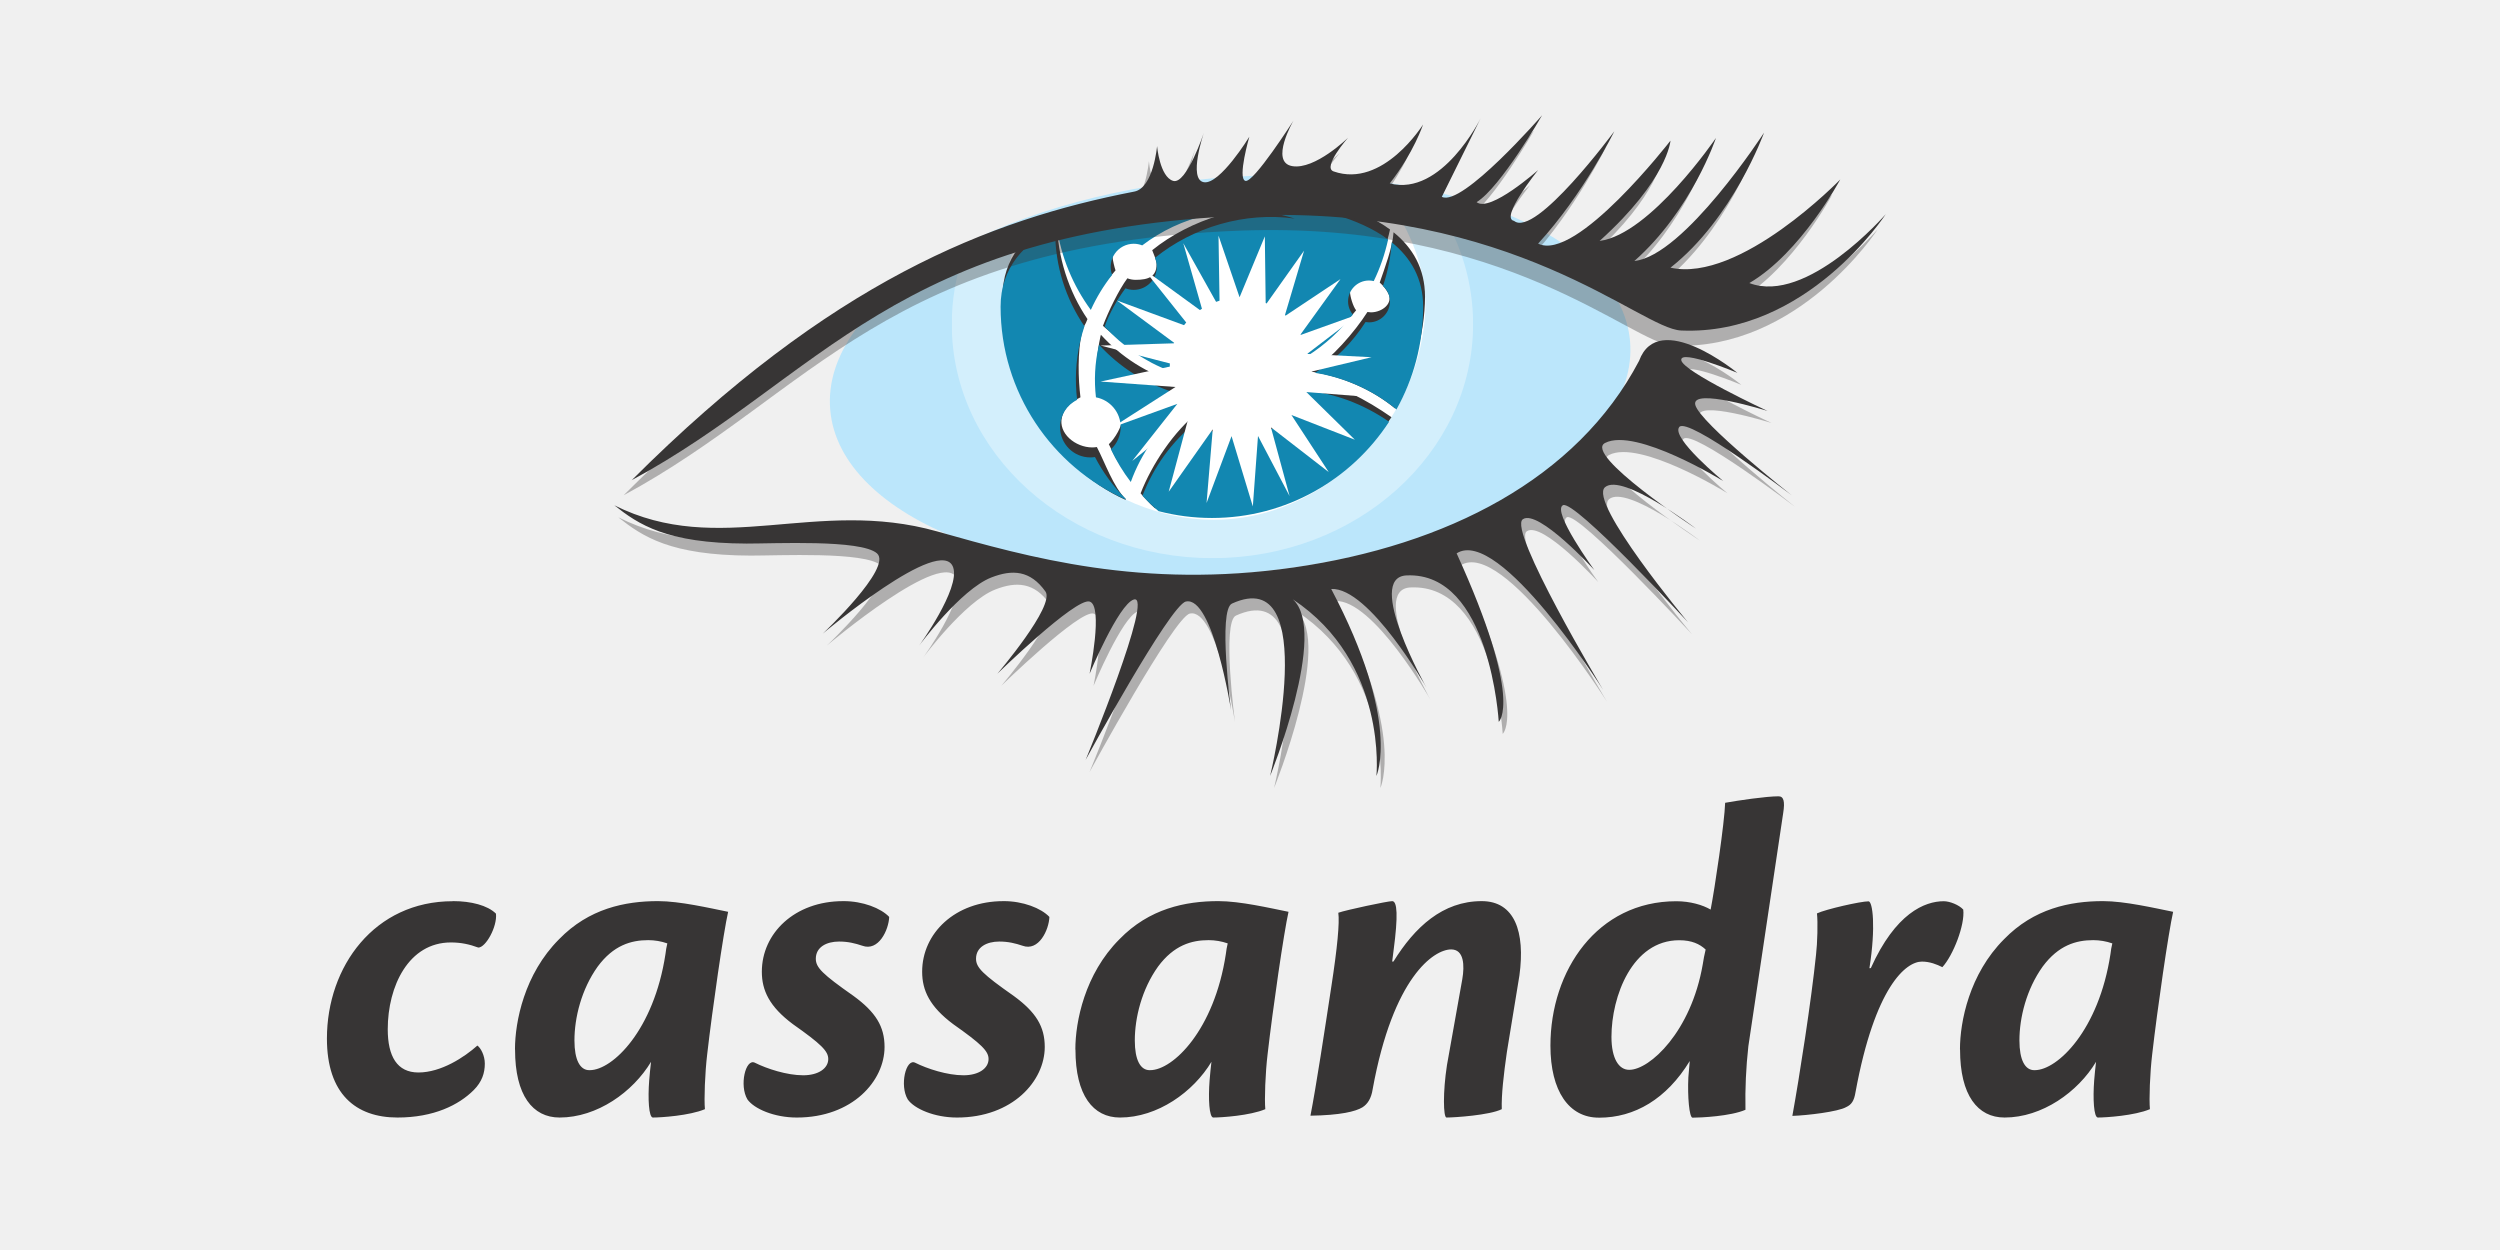
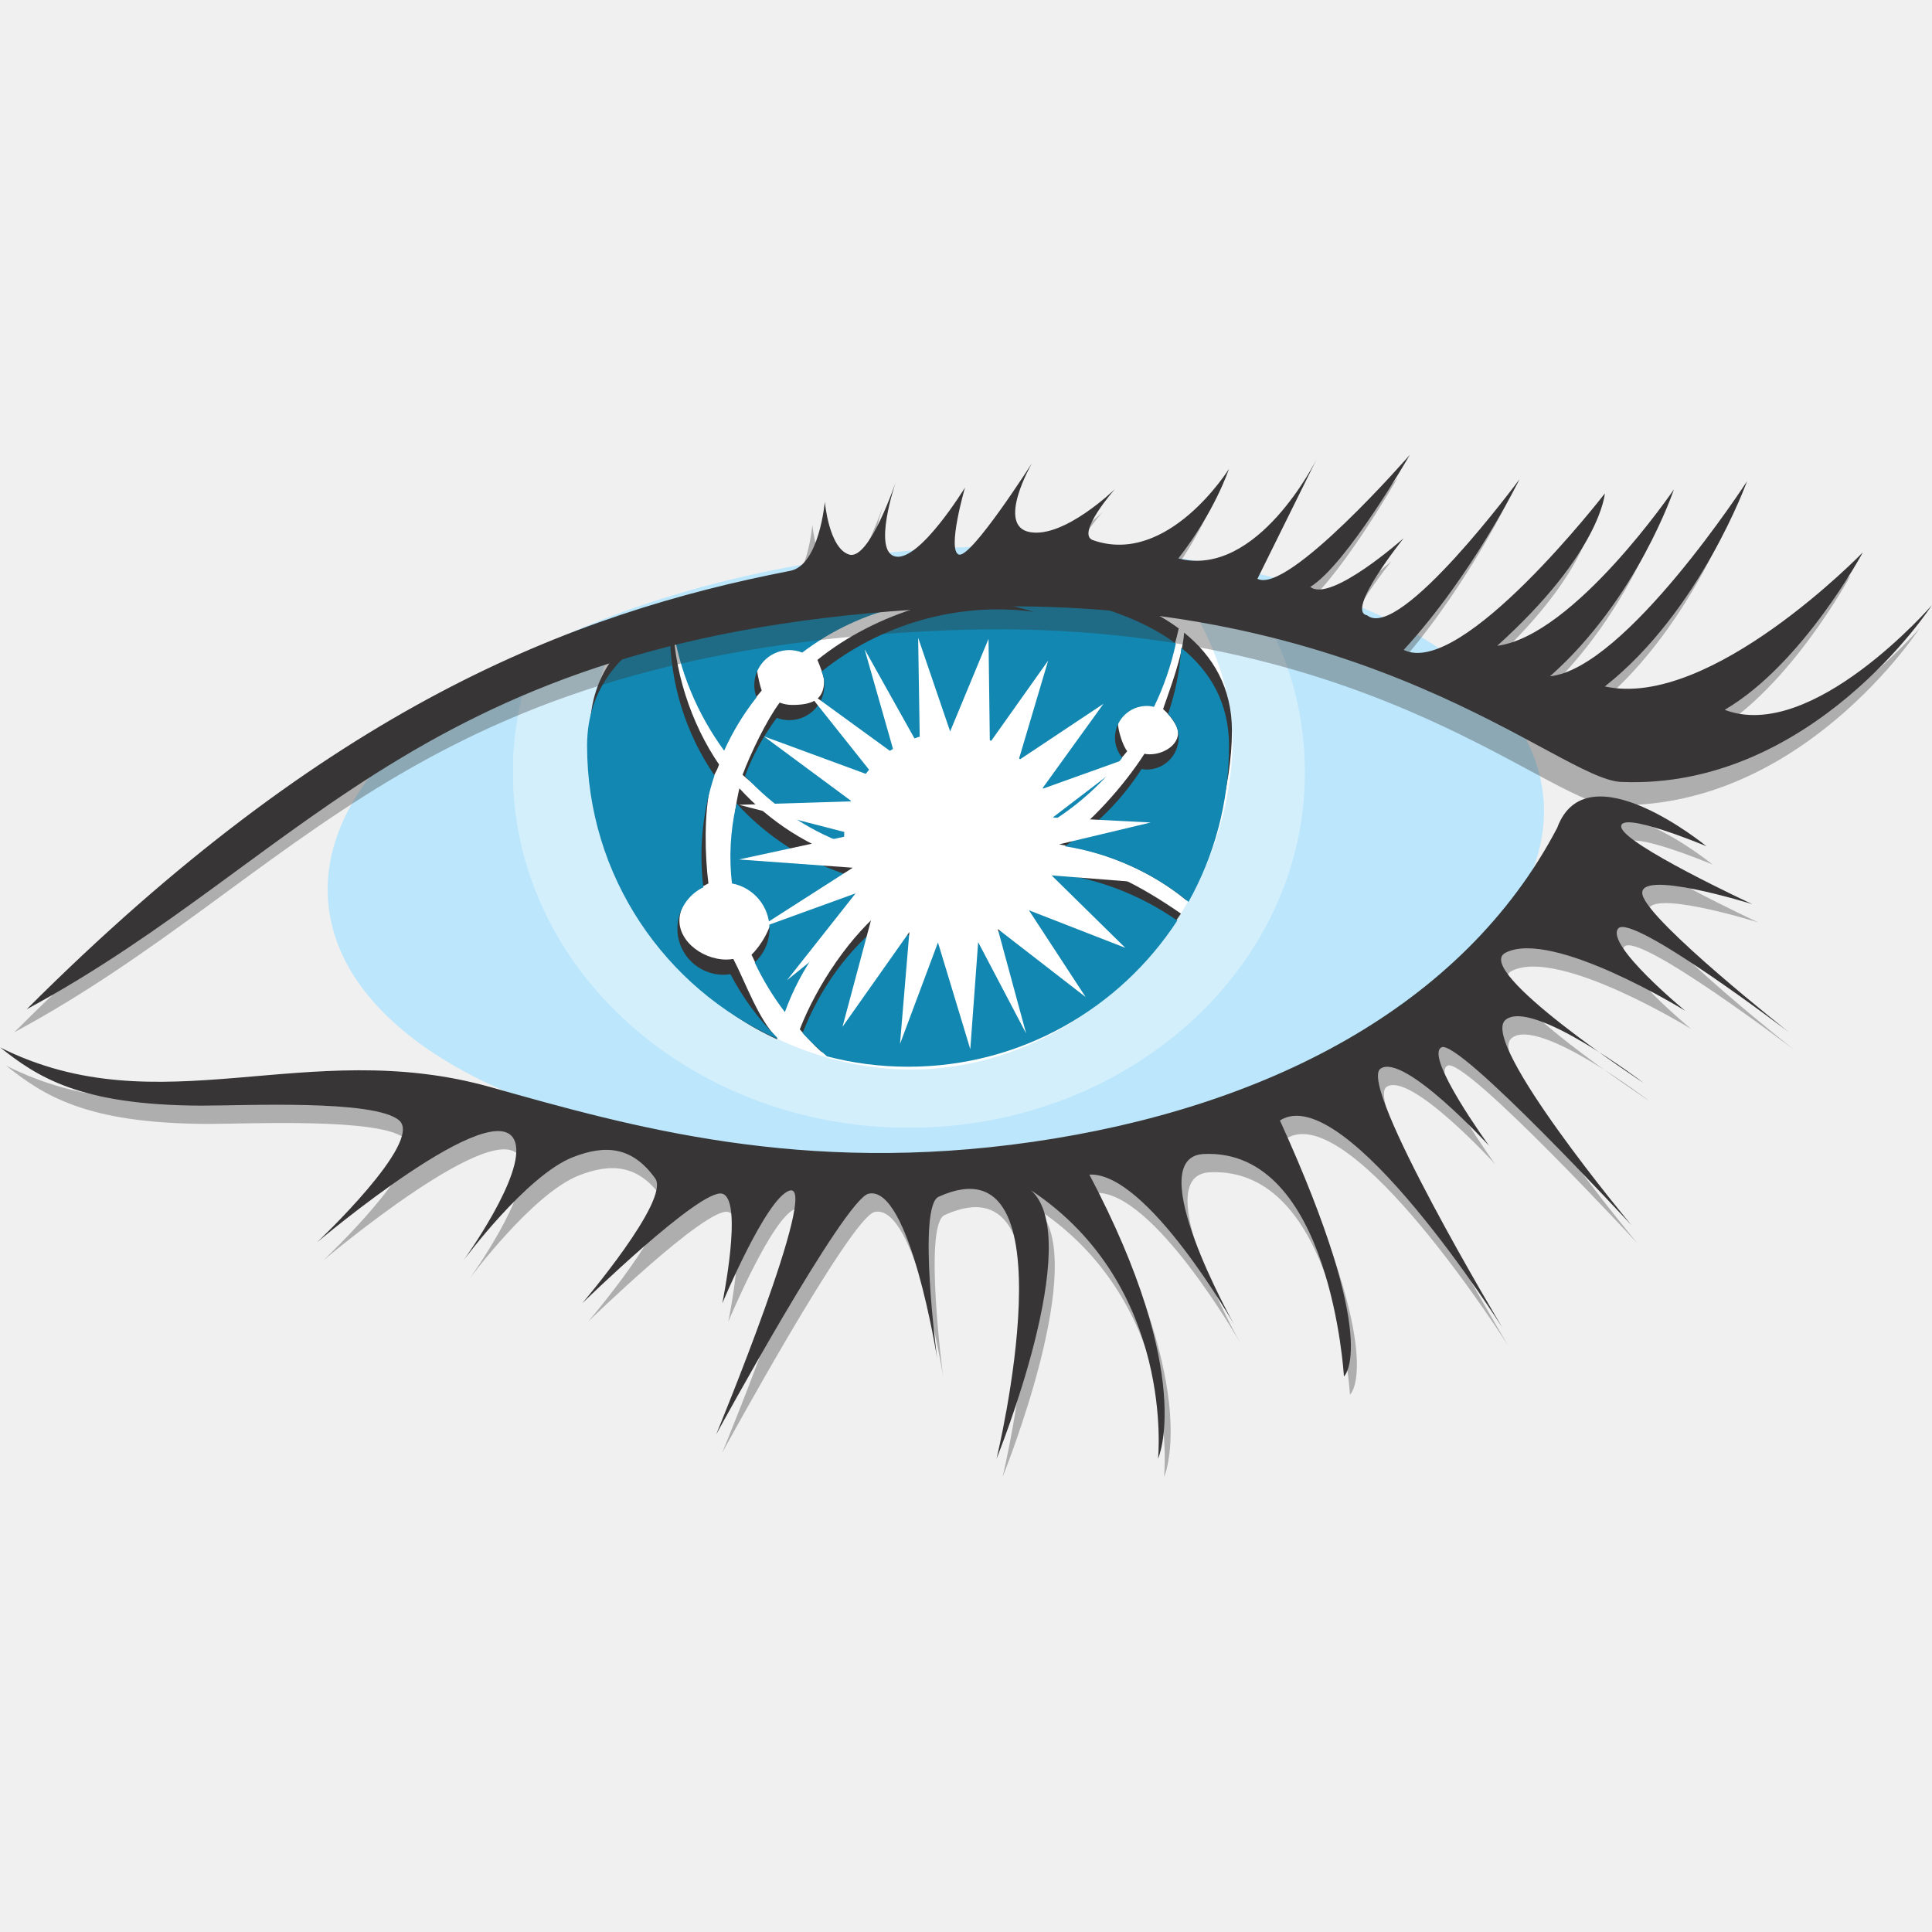
- <svg xmlns="http://www.w3.org/2000/svg" viewBox="0.456 0.963 120 60" width="120" height="60">
+ <svg xmlns="http://www.w3.org/2000/svg" viewBox="0.456 0.963 64 64" width="64" height="64">
  <defs>
    <clipPath id="A">
      <path d="M0 792h612V0H0z" />
    </clipPath>
    <clipPath id="B">
      <path d="M0 792h612V0H0z" />
    </clipPath>
    <clipPath id="C">
      <path d="M96.008 715.93h88.3v-62.176h-88.3z" />
    </clipPath>
    <clipPath id="D">
      <path d="M0 792h612V0H0z" />
    </clipPath>
    <clipPath id="E">
      <path d="M0 792h612V0H0z" />
    </clipPath>
    <clipPath id="F">
      <path d="M0 792h612V0H0z" />
    </clipPath>
    <clipPath id="G">
      <path d="M0 792h612V0H0z" />
    </clipPath>
    <clipPath id="H">
      <path d="M121.202 708.378h45.9v-45.86h-45.9z" />
    </clipPath>
    <clipPath id="I">
      <path d="M0 792h612V0H0z" />
    </clipPath>
    <clipPath id="J">
      <path d="M40.403 726.188h212.402V664.37H40.403z" />
    </clipPath>
    <clipPath id="K">
      <path d="M0 792h612V0H0z" />
    </clipPath>
    <clipPath id="L">
      <path d="M39.52 688.644H238.9v-73.818H39.52z" />
    </clipPath>
-     <clipPath id="M">
-       <path d="M0 792h612V0H0z" />
-     </clipPath>
  </defs>
-   <g clip-path="url(#M)" transform="matrix(.464366 0 0 -.464366 -6.346966 327.0796)" fill="#373535">
-     <path d="M61.5 609.137c1.824 0 3.552-.432 4.417-1.296.144-1.345-1.057-3.505-1.825-3.505-.912.336-1.776.53-2.832.53-4.368 0-6.53-4.513-6.53-8.977 0-2.784.96-4.465 3.17-4.465 2.352 0 4.752 1.584 6.096 2.784.336-.24.768-1.008.768-1.872 0-.96-.288-1.872-1.152-2.736-1.536-1.536-4.128-2.832-7.873-2.832-4.32 0-7.296 2.448-7.296 8.16 0 7.488 4.944 14.2 13 14.2zm14.112-17.473c2.352 0 6.625 4.13 7.825 12 .048.48.096.624.192 1.104a6.02 6.02 0 0 1-1.969.336c-1.776 0-3.6-.528-5.232-2.736-1.68-2.352-2.4-5.28-2.4-7.633 0-2.015.576-3.072 1.536-3.072zm-7.73 2.16c0 2.832.96 7.777 4.56 11.377 3.072 3.168 6.816 3.937 10.225 3.937 2.256 0 5.328-.72 7.248-1.105-.48-2.112-1.632-10.08-2.16-14.688-.24-1.97-.336-4.705-.24-5.713-1.584-.672-4.56-.864-5.377-.864-.43 0-.528 1.968-.383 3.84a51.79 51.79 0 0 0 .191 1.92c-1.872-3.12-5.568-5.76-9.456-5.76-2.784 0-4.6 2.304-4.6 7.008zm33.976 15.313c1.968 0 3.84-.72 4.705-1.632-.048-1.345-1.104-3.6-2.785-2.976-.72.24-1.44.43-2.4.43-1.296 0-2.4-.576-2.4-1.775 0-.912.672-1.585 3.888-3.84 2.305-1.68 3.217-3.168 3.217-5.28 0-3.505-3.313-7.297-9.073-7.297-2.352 0-4.417.912-5.1 1.872-.864 1.44-.192 4.272.77 3.793 1.248-.624 3.312-1.297 4.992-1.297 1.584 0 2.592.72 2.592 1.68 0 .815-.72 1.536-3.648 3.6-2.45 1.824-3.217 3.504-3.217 5.424 0 3.984 3.4 7.297 8.4 7.297zm16.56 0c1.97 0 3.84-.72 4.705-1.632-.048-1.345-1.103-3.6-2.784-2.976-.72.24-1.44.43-2.4.43-1.296 0-2.4-.576-2.4-1.775 0-.912.672-1.585 3.888-3.84 2.304-1.68 3.216-3.168 3.216-5.28 0-3.505-3.313-7.297-9.073-7.297-2.352 0-4.416.912-5.088 1.872-.864 1.44-.192 4.272.768 3.793 1.248-.624 3.312-1.297 4.992-1.297 1.584 0 2.592.72 2.592 1.68 0 .815-.72 1.536-3.648 3.6-2.448 1.824-3.216 3.504-3.216 5.424 0 3.984 3.408 7.297 8.4 7.297zm15.118-17.473c2.353 0 6.625 4.13 7.825 12 .048.48.097.624.193 1.104a6.03 6.03 0 0 1-1.97.336c-1.776 0-3.6-.528-5.233-2.736-1.68-2.352-2.4-5.28-2.4-7.633 0-2.015.576-3.072 1.537-3.072zm-7.73 2.16c0 2.832.96 7.777 4.56 11.377 3.072 3.168 6.816 3.937 10.225 3.937 2.256 0 5.33-.72 7.25-1.105-.48-2.112-1.632-10.08-2.16-14.688-.24-1.97-.336-4.705-.24-5.713-1.584-.672-4.56-.864-5.376-.864-.43 0-.528 1.968-.384 3.84.048.624.144 1.536.192 1.92-1.872-3.12-5.568-5.76-9.456-5.76-2.785 0-4.6 2.304-4.6 7.008zm32.882 9.073c2.2 3.552 5.088 6.24 9.12 6.24 3.408 0 4.512-3.168 3.9-7.68l-1.297-7.92c-.336-2.353-.576-4.464-.527-5.905-1.248-.624-4.897-.864-5.713-.864-.336 0-.385 2.64.048 5.425l1.584 8.88c.24 1.4.192 3.072-1.152 3.072-1.777 0-6-2.833-8.113-14.45-.145-.96-.528-1.536-1.057-1.872-.72-.433-2.256-.817-5.375-.865.576 2.928 1.488 8.93 2.16 13.345.623 4.032.864 6.625.72 7.633.817.288 5.1 1.2 5.568 1.2.53 0 .625-1.488.145-5.1l-.145-1.15zm24.385-11.197c2.1 0 6.385 3.937 7.584 10.897.05.384.193 1.104.3 1.537-.625.576-1.44.96-2.736.96-4.85 0-7-5.8-7-9.986 0-2.256.77-3.408 1.824-3.408zm-3.168-4.944c-3.072 0-4.992 2.736-4.992 7.44 0 7.777 4.847 14.93 13.008 14.93 1.44 0 2.736-.384 3.552-.864.432 2.208 1.44 9.025 1.5 11.04 1.343.24 4.224.67 5.52.67.53 0 .674-.527.48-1.727l-3.6-24.1a50.17 50.17 0 0 1-.3-6.576c-1.535-.672-4.656-.816-5.47-.816-.338 0-.53 2.208-.433 4.176l.144 1.68c-2.4-3.936-5.713-5.856-9.36-5.856zm28.127 15.458c2.545 5.665 5.568 6.913 7.537 6.913.625 0 1.584-.384 2.016-.864.193-1.584-1.055-4.752-2.16-5.952-.577.288-1.295.576-2.112.576-1.633 0-4.85-2.545-6.865-13.5-.145-.913-.432-1.297-.96-1.537-.816-.48-4.033-.864-5.568-.912.718 3.937 1.966 11.953 2.447 16.658.144 1.2.2 3.408.096 4.272.912.432 4.513 1.248 5.328 1.248.433 0 .77-2.64.095-6.913zm16.943-10.55c2.354 0 6.625 4.13 7.826 12 .047.48.096.624.192 1.104a6.02 6.02 0 0 1-1.969.336c-1.776 0-3.6-.528-5.233-2.736-1.68-2.352-2.4-5.28-2.4-7.633 0-2.015.576-3.072 1.537-3.072zm-7.73 2.16c0 2.832.96 7.777 4.56 11.377 3.072 3.168 6.816 3.937 10.225 3.937 2.256 0 5.328-.72 7.25-1.105-.48-2.112-1.633-10.08-2.16-14.688-.24-1.97-.337-4.705-.24-5.713-1.584-.672-4.56-.864-5.377-.864-.43 0-.527 1.968-.384 3.84a49.23 49.23 0 0 0 .193 1.92c-1.873-3.12-5.568-5.76-9.457-5.76-2.785 0-4.6 2.304-4.6 7.008z" />
-   </g>
-   <g transform="matrix(.283439 0 0 -.283439 18.92804 213.0538)">
+   <g transform="matrix(.297194 0 0 -.297194 -11.08739 232.6139)">
    <g clip-path="url(#A)">
      <path d="M210.878 690.483c1.584-18.452-27.455-36.014-64.86-39.223s-69 9.15-70.592 27.602 27.455 36.016 64.86 39.225 69-9.15 70.592-27.604" fill="#bbe6fb" />
    </g>
    <g clip-path="url(#B)">
      <g clip-path="url(#C)" opacity=".35">
        <path d="M141.384 715.923c-14.268.232-30.964-5.433-43.387-10.738a35.89 35.89 0 0 1-1.989-11.797c0-21.888 19.764-39.634 44.145-39.634s44.145 17.746 44.145 39.634c0 6.927-1.984 13.435-5.463 19.1-9.94 1.545-23.6 3.2-37.45 3.434" fill="#fff" />
      </g>
    </g>
    <g clip-path="url(#D)">
      <path d="M140.153 715.928c-7.9.482-21.514-3.64-32.867-7.75a33.74 33.74 0 0 1-2.683-13.201c0-19.178 17.388-34.725 35.782-34.725 18.273 0 34.44 15.572 35.782 34.725.436 6.237-1.7 12.114-4.692 17.18-11.77 2.073-24.26 3.34-31.322 3.77" fill="#fff" />
    </g>
    <g clip-path="url(#E)" fill="#373535">
      <path d="M119.882 697.495c.97 2.146 2.437 3.197 3.86 4.996-.158.426-.504 1.82-.504 2.302a3.91 3.91 0 0 0 3.906 3.906 3.89 3.89 0 0 0 1.44-.278c6.465 4.927 14.976 7.075 23.53 5.163a30.5 30.5 0 0 0 2.3-.623c-8.453 1.172-17.98-1.822-24.462-7.053.198-.467.747-1.802.747-2.34 0-2.157-1.396-2.682-3.553-2.682a3.92 3.92 0 0 0-1.4.26c-1.464-1.966-3.258-5.7-4.136-8.052 3.584-3.206 6.822-4.368 11.042-5.945-.01.2.145.387.145.592 0 6.503 5.725 11.788 12.23 11.788 5.828 0 10.654-4.238 11.596-9.798 2.908 1.85 5.72 3.268 7.863 6-.5.6-1.04 2.337-1.04 3.187 0 1.957 1.588 3.544 3.545 3.544.277 0 .543-.04.802-.1 1.088 2.236 1.9 4.606 2.434 7.05-10.17 7.53-29.847 6.502-29.847 6.502s-15.658.817-26.258-4.35c.707-5.1 2.746-9.97 5.754-14.08m48.604 2.944a6.55 6.55 0 0 0 1.42-1.771c.95-1.7-.957-3.275-2.914-3.275a3.5 3.5 0 0 0-.582.059c-2.205-3.446-6.067-7.865-9.498-10.1 5.26-.862 10.222-2.97 14.17-6.225 2.875 5.15 5.08 12.6 5.08 18.907 0 4.8-2.123 8.334-5.328 10.92-.168-2.576-1.543-6.18-2.348-8.526m-42.696-32.614c1.753 4.84 6.065 8.592 10.144 11.892-.597.817-1.492 2.84-1.865 3.798-4.975 1.513-9.377 4.345-12.8 8.094l-.082-.324a25.87 25.87 0 0 1-.44-8.584 5.13 5.13 0 0 0 4.185-5.042c0-1.5-1.305-3.647-2.318-4.586 1.1-2.376 1.852-3.522 3.168-5.248m-.3-4.063c-2.1 2.08-3.537 6.226-4.894 8.83a5.13 5.13 0 0 0-.78-.066c-2.836 0-5.807 2.38-5.135 5.134.372 1.524 1.424 2.52 3.137 3.353-.4 3.157-.496 7.695.237 10.977.2.94.655 1.38.95 2.273-3.13 4.58-5.15 10.6-5.15 16.552 0 .218.01.433.016.65-5.288-2.652-9.253-6.83-9.253-13.407 0-14.548 8.38-28.82 20.846-34.413l.027.118m30.653 20.1c-1.6-4.582-5.967-7.873-11.1-7.873a11.72 11.72 0 0 0-7.267 2.52c-4.127-3.214-7.87-8.86-9.774-13.758.854-.92 1.45-1.675 2.407-2.5 2.887-.752 6.863 0 9.988 0 12.57 0 23.703 5.592 30.086 15.398-4.244 2.94-9.25 5.736-14.34 6.202" />
    </g>
    <g clip-path="url(#F)" fill="#1287b1">
      <path d="M119.56 695.794a28.45 28.45 0 0 0 3.605 5.931 3.91 3.91 0 0 0 3.656 5.273 3.89 3.89 0 0 0 1.44-.278c6.465 4.927 14.976 7.075 23.53 5.163a30.5 30.5 0 0 0 2.3-.623c-8.453 1.172-17.187-1.42-23.668-6.65.198-.466.306-.98.306-1.517a3.91 3.91 0 0 0-3.906-3.906 3.92 3.92 0 0 0-1.4.26c-1.464-1.966-2.66-4.138-3.54-6.48 3.078-3.317 6.856-5.94 11.075-7.517-.01.2-.03.4-.03.605 0 6.503 5.27 11.775 11.775 11.775 5.828 0 10.654-4.238 11.596-9.798 2.908 1.85 5.492 4.226 7.634 6.968a3.5 3.5 0 0 0-.81 2.229c0 1.957 1.588 3.544 3.545 3.544.277 0 .543-.04.802-.1 1.088 2.236 1.9 4.606 2.434 7.05-10.17 7.53-29.847 6.502-29.847 6.502s-15.658.817-26.258-4.35c.707-5.1 2.746-9.97 5.754-14.08m49.477 4.053c.72-.648 1.18-1.577 1.18-2.62 0-1.957-1.588-3.545-3.545-3.545a3.5 3.5 0 0 0-.582.059 28.69 28.69 0 0 0-8.559-8.608 28.66 28.66 0 0 0 13.793-6.201c2.875 5.15 4.518 11.084 4.518 17.402 0 4.8-2.123 8.334-5.328 10.92a28.51 28.51 0 0 0-1.477-7.406m-42.705-33.2c1.753 4.84 4.8 9.185 8.878 12.484a11.68 11.68 0 0 0-1.462 2.67 28.54 28.54 0 0 0-12.791 8.094l-.082-.324a25.82 25.82 0 0 1-.441-8.584c2.38-.444 4.185-2.53 4.185-5.042a5.11 5.11 0 0 0-1.652-3.767 30.93 30.93 0 0 1 3.365-5.53m-.863-2.843c-2.1 2.08-3.846 4.467-5.202 7.07a5.15 5.15 0 0 0-.78-.065c-2.836 0-5.135 2.3-5.135 5.134a5.13 5.13 0 0 0 2.897 4.616 28.47 28.47 0 0 0 .477 9.714c.2.938.466 1.854.76 2.75-3.13 4.578-4.962 10.113-4.962 16.076 0 .218.01.433.015.648-5.288-2.65-9.253-6.83-9.253-13.406 0-14.55 8.688-27.06 21.155-32.654l.027.118m30.35 18.352c-1.6-4.582-5.967-7.873-11.1-7.873a11.72 11.72 0 0 0-7.267 2.52c-4.127-3.214-7.242-7.595-9.144-12.494.853-.92 1.765-1.785 2.723-2.6 2.888-.752 5.917-1.155 9.042-1.155 12.57 0 23.62 6.5 30.004 16.295-4.244 2.94-9.168 4.84-14.258 5.305" />
    </g>
    <g clip-path="url(#G)">
      <g clip-path="url(#H)">
        <path d="M156.222 685.187l10.88 2.595-10.92.557 8.887 6.792-10.084-3.615 6.853 9.497-9.465-6.3 3.3 11.117-6.5-9.163-.148 11.58-4.277-10.314-3.566 10.437.193-12.295-6.163 11.02 3.335-11.702-9.997 7.27 7.83-9.84-12.4 4.564 9.795-7.247-12.56-.386 12.842-3.314-12.853-2.78 12.687-.92-10.7-6.85 11.017 3.994-7.644-9.68 9.66 7.8-3.478-13 7.457 10.572-1.045-12.486 4.233 11.32 3.603-11.897.876 11.933 5.348-10.18-3.16 11.645 9.793-7.586-6.322 9.672 10.744-4.186-8.215 8.073 11.016-.866z" fill="#fff" />
      </g>
    </g>
    <g clip-path="url(#I)">
      <g clip-path="url(#J)" opacity=".35">
        <path d="M40.403 664.37c33.74 33.74 60.687 44.155 85.143 48.9 3.236.63 3.848 7.7 3.848 7.7s.453-5.208 2.718-5.887 5.207 8.152 5.207 8.152-2.717-7.926 0-8.38 7.7 7.7 7.7 7.7-2.037-7.02-.678-7.472 8.15 10.2 8.15 10.2-4.076-7.02-.226-7.7 9.467 4.8 9.467 4.8-4.416-5.005-2.448-5.696c8.38-2.945 15.16 7.945 15.16 7.945s-1.57-4.775-5.647-9.983c8.83-2.264 15.4 11.04 15.4 11.04l-6.56-13.303c3.397-1.813 16.985 13.812 16.985 13.812s-7.02-12.228-11.096-14.718c2.264-1.812 10.416 5.434 10.416 5.434s-6.567-8.15-4.076-8.604c3.623-2.944 16.982 15.17 16.982 15.17s-5.207-10.642-12.906-19.02c6.435-3.22 22.418 17.436 22.418 17.436s-.453-6.567-12.002-16.983c8.605 1.132 19.7 17.436 19.7 17.436s-4.076-12.228-13.814-20.832c8.45.88 21.964 21.738 21.964 21.738s-5.207-14.492-15.85-22.87c11.775-2.604 28.758 14.945 28.758 14.945s-6.68-12.455-15.4-17.55c9.738-3.736 23.098 11.662 23.098 11.662s-13.36-20.607-34.645-19.7c-6.984.297-28.1 21.188-73.368 19.474C85.02 706.95 72.34 681.6 40.4 664.38" fill="#373535" />
      </g>
      <path d="M41.786 666.933c33.74 33.74 60.686 44.154 85.142 48.9 3.237.63 3.85 7.7 3.85 7.7s.452-5.2 2.718-5.887 5.207 8.15 5.207 8.15-2.717-7.926 0-8.378 7.7 7.7 7.7 7.7-2.037-7.02-.68-7.472 8.152 10.2 8.152 10.2-4.076-7.02-.226-7.7 9.467 4.8 9.467 4.8-4.416-5.005-2.448-5.696c8.38-2.944 15.157 7.945 15.157 7.945s-1.57-4.775-5.645-9.983c8.83-2.265 15.4 11.04 15.4 11.04L179 714.947c3.397-1.8 16.983 13.812 16.983 13.812s-7.018-12.226-11.094-14.717c2.264-1.812 10.416 5.434 10.416 5.434s-6.567-8.152-4.076-8.604c3.623-2.945 16.982 15.17 16.982 15.17s-5.2-10.643-12.906-19.02c6.435-3.22 22.418 17.436 22.418 17.436s-.453-6.568-12.002-16.984c8.605 1.133 19.7 17.437 19.7 17.437s-4.076-12.228-13.814-20.833c8.45.88 21.964 21.738 21.964 21.738s-5.207-14.492-15.85-22.87c11.775-2.604 28.758 14.944 28.758 14.944s-6.68-12.453-15.4-17.548c9.738-3.736 23.098 11.662 23.098 11.662s-13.36-20.607-34.647-19.7c-6.982.298-28.107 21.2-73.367 19.474-59.78-2.264-72.46-27.625-104.388-44.834" fill="#373535" />
    </g>
    <g clip-path="url(#K)">
      <g clip-path="url(#L)" opacity=".35">
        <path d="M39.52 660.68c17.832-8.945 34.137 1.358 54.686-4.433 15.623-4.404 34.645-9.833 60.458-6.096s47.893 14.944 58.424 34.985c3.283 8.943 16.642-2.04 16.642-2.04s-9.736 4.076-9.5 2.15 14.605-8.604 14.605-8.604-13.02 4.076-12.228 1.02 16.302-15.285 16.302-15.285-17.548 13.36-19.02 11.55 7.472-9.172 7.472-9.172-14.832 9.172-20.04 6.467c-3.746-1.943 15.4-14.506 15.4-14.506s-12.455 9.512-15.4 7.02 14.04-22.87 14.04-22.87S202.1 661.7 200.18 660.68s5.32-10.983 5.32-10.983-9.5 10.417-12.113 8.605 13.586-28.87 13.586-28.87-17.55 27.738-24.795 23.098c11.38-24.966 7.133-28.533 7.133-28.533s-1.452 25.47-15.625 24.796c-7.133-.34 3.396-19.02 3.396-19.02s-9.7 17.062-16.145 16.722c11.895-22.5 7.655-31.667 7.655-31.667s1.967 19.226-14.166 29.925c6.113-5.433-3.836-29.925-3.836-29.925s8.752 36.1-6.455 29.2c-2.403-1.085-.17-18.002-.17-18.002s-3.057 19.362-7.64 18.342c-2.673-.593-16.984-26.833-16.984-26.833s11.72 28.362 8.153 27.173c-2.598-.867-7.473-12.568-7.473-12.568s2.377 11.55 0 12.228-15.625-12.228-15.625-12.228 9.85 11.55 8.152 13.927c-2.574 3.603-5.6 3.772-9.17 2.377-5.2-2.03-12.227-11.548-12.227-11.548s6.996 9.637 5.773 13.247c-1.963 5.8-22.077-11.2-22.077-11.2s11.888 11.2 9.17 13.587-17.47 1.642-22.078 1.655c-13.586.042-18.294 3.23-22.418 6.496" fill="#373535" />
      </g>
      <path d="M38.84 662.718c17.832-8.945 34.136 1.358 54.685-4.434 15.623-4.402 34.646-9.832 60.46-6.095s47.9 14.945 58.422 34.984c3.283 8.944 16.642-2.037 16.642-2.037s-9.736 4.075-9.5 2.15 14.605-8.604 14.605-8.604-13.02 4.075-12.228 1.018 16.304-15.284 16.304-15.284-17.55 13.36-19.02 11.548 7.473-9.17 7.473-9.17-14.833 9.17-20.04 6.467c-3.747-1.944 15.398-14.506 15.398-14.506s-12.455 9.5-15.398 7.02 14.04-22.87 14.04-22.87-19.25 20.833-21.174 19.814 5.322-10.982 5.322-10.982-9.512 10.416-12.115 8.604 13.586-28.87 13.586-28.87-17.55 27.74-24.795 23.097c11.38-24.965 7.133-28.532 7.133-28.532s-1.452 25.47-15.625 24.795c-7.133-.34 3.396-19.02 3.396-19.02s-9.7 17.063-16.144 16.723c11.896-22.512 7.654-31.668 7.654-31.668s1.967 19.227-14.166 29.926c6.113-5.434-3.836-29.926-3.836-29.926s8.754 36.1-6.453 29.2c-2.403-1.086-.17-18.002-.17-18.002s-3.06 19.36-7.642 18.342c-2.674-.593-16.985-26.833-16.985-26.833s11.72 28.362 8.153 27.172c-2.598-.865-7.473-12.566-7.473-12.566s2.378 11.548 0 12.227-15.624-12.227-15.624-12.227 9.85 11.548 8.15 13.926c-2.574 3.603-5.6 3.77-9.17 2.376-5.2-2.03-12.228-11.547-12.228-11.547s6.996 9.638 5.774 13.247c-1.964 5.8-22.077-11.2-22.077-11.2s11.888 11.2 9.17 13.586-17.47 1.642-22.078 1.656c-13.586.043-18.293 3.23-22.417 6.496" fill="#373535" />
    </g>
  </g>
</svg>
